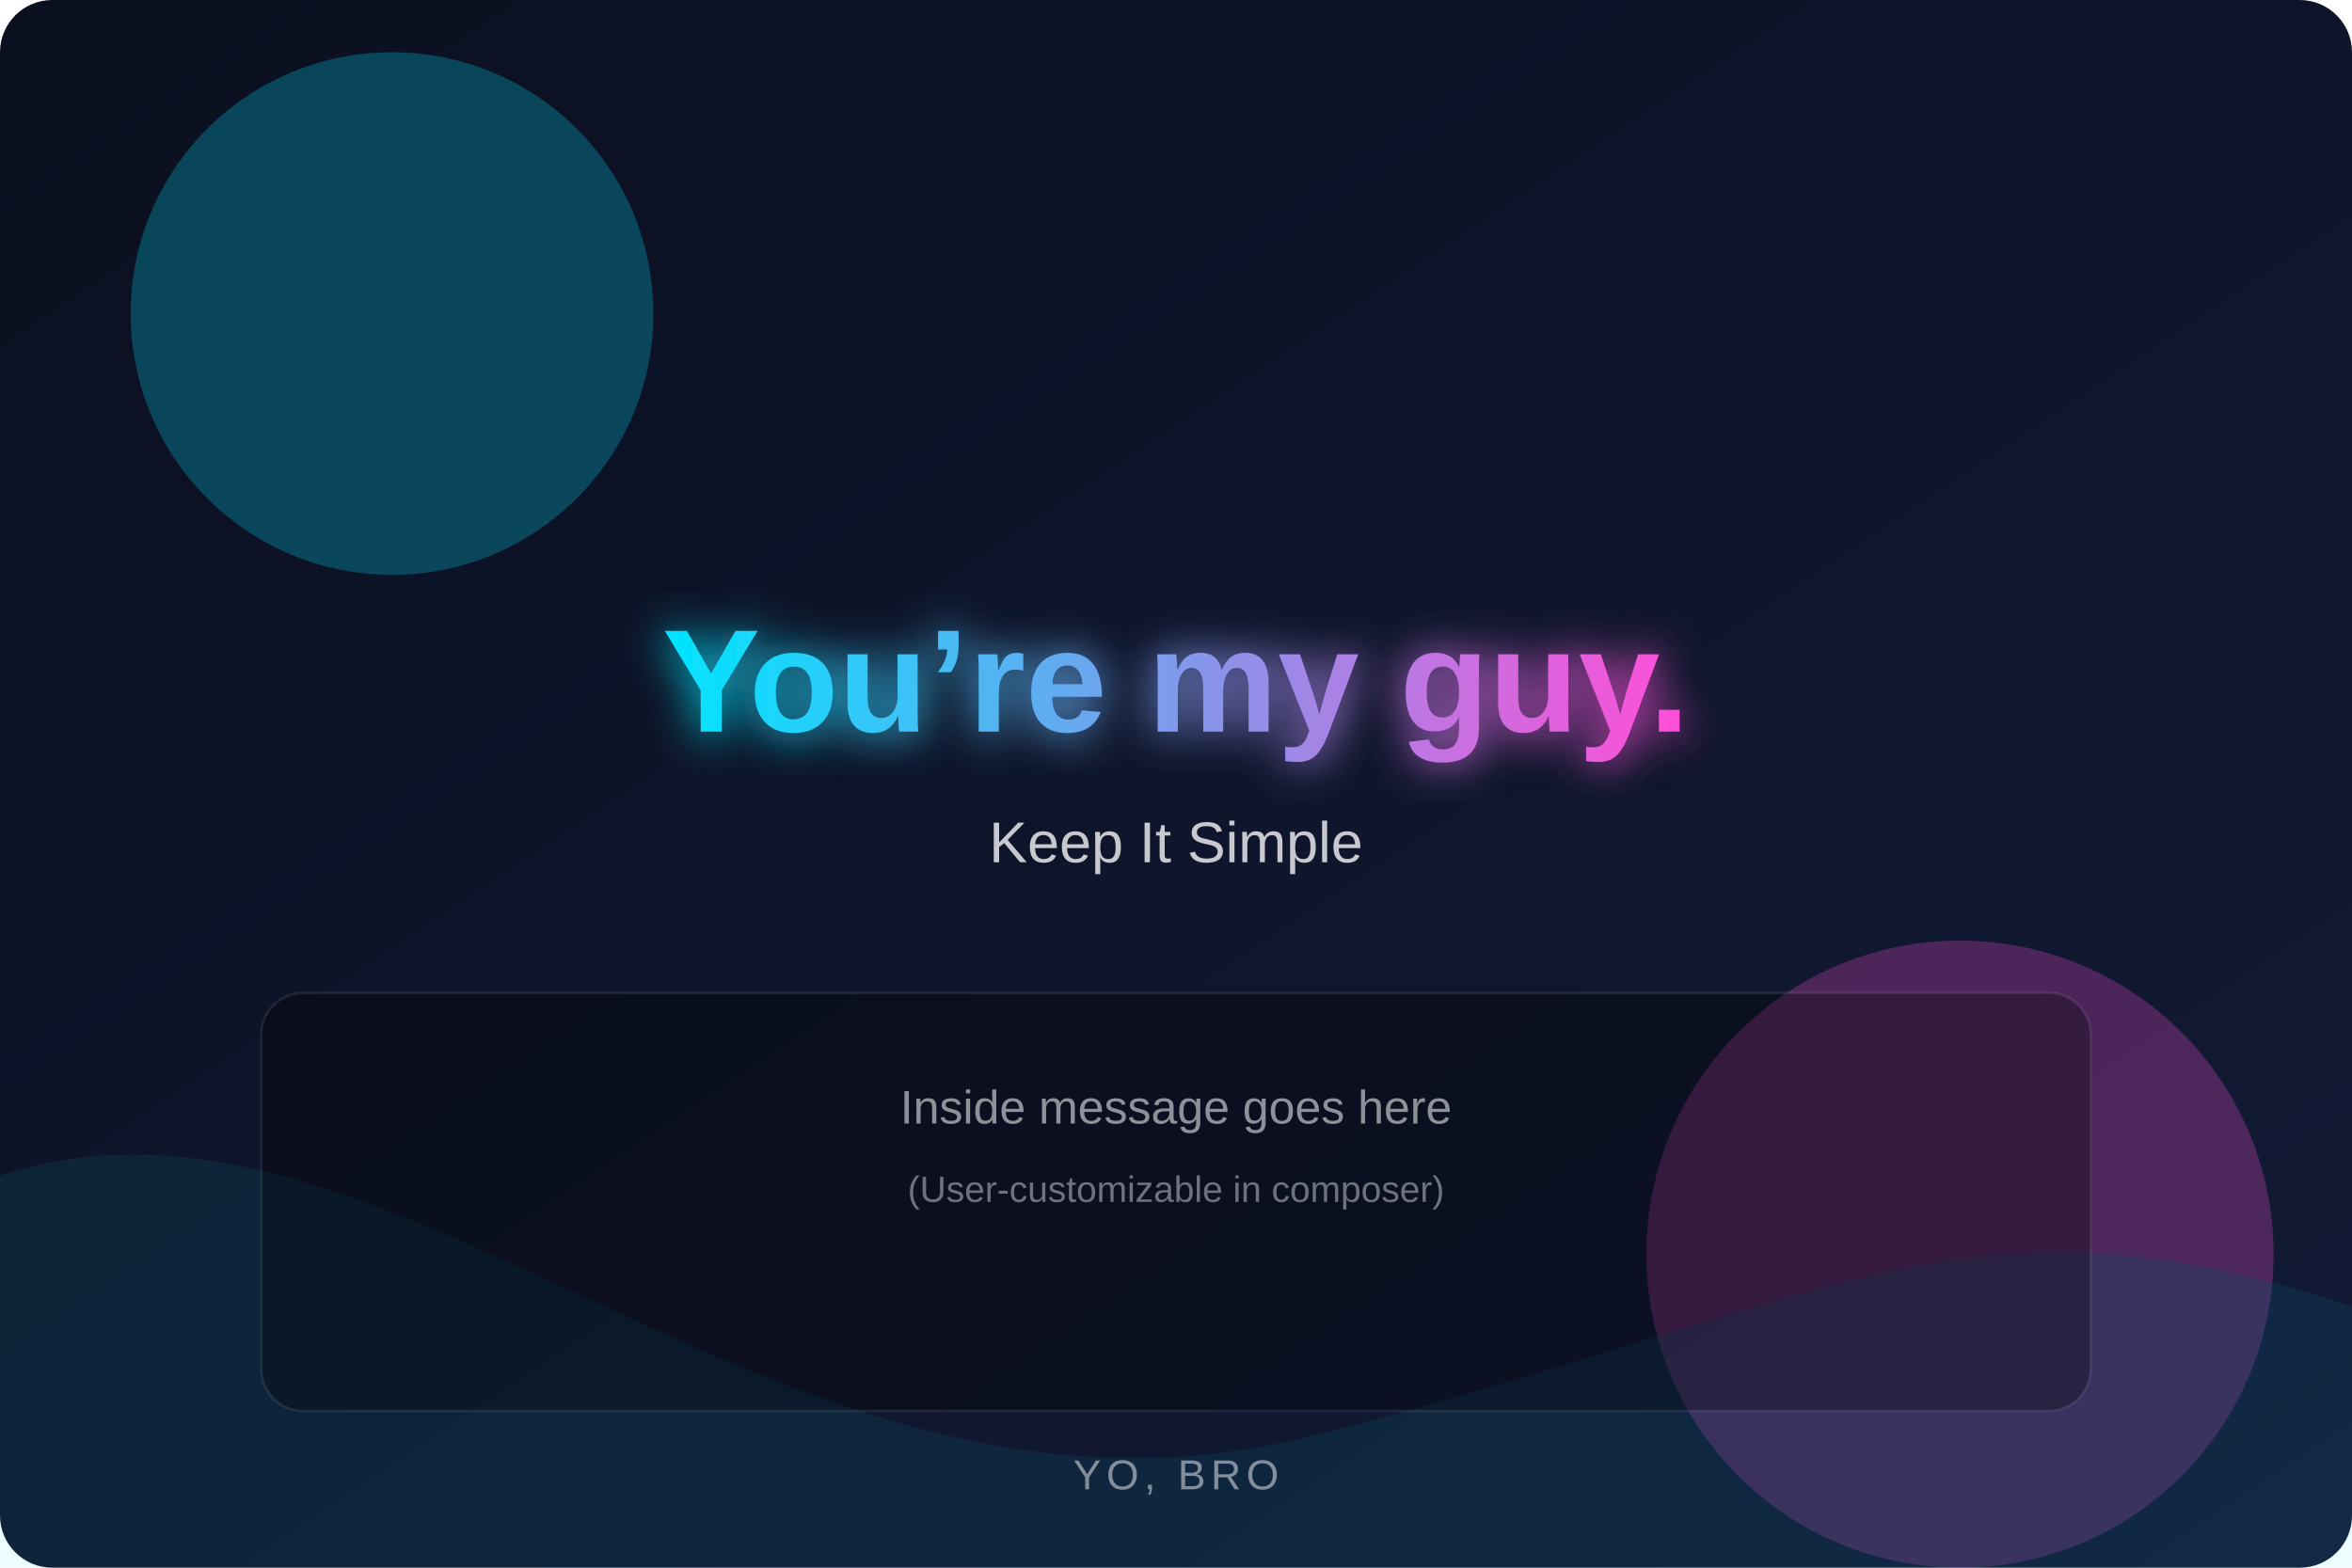
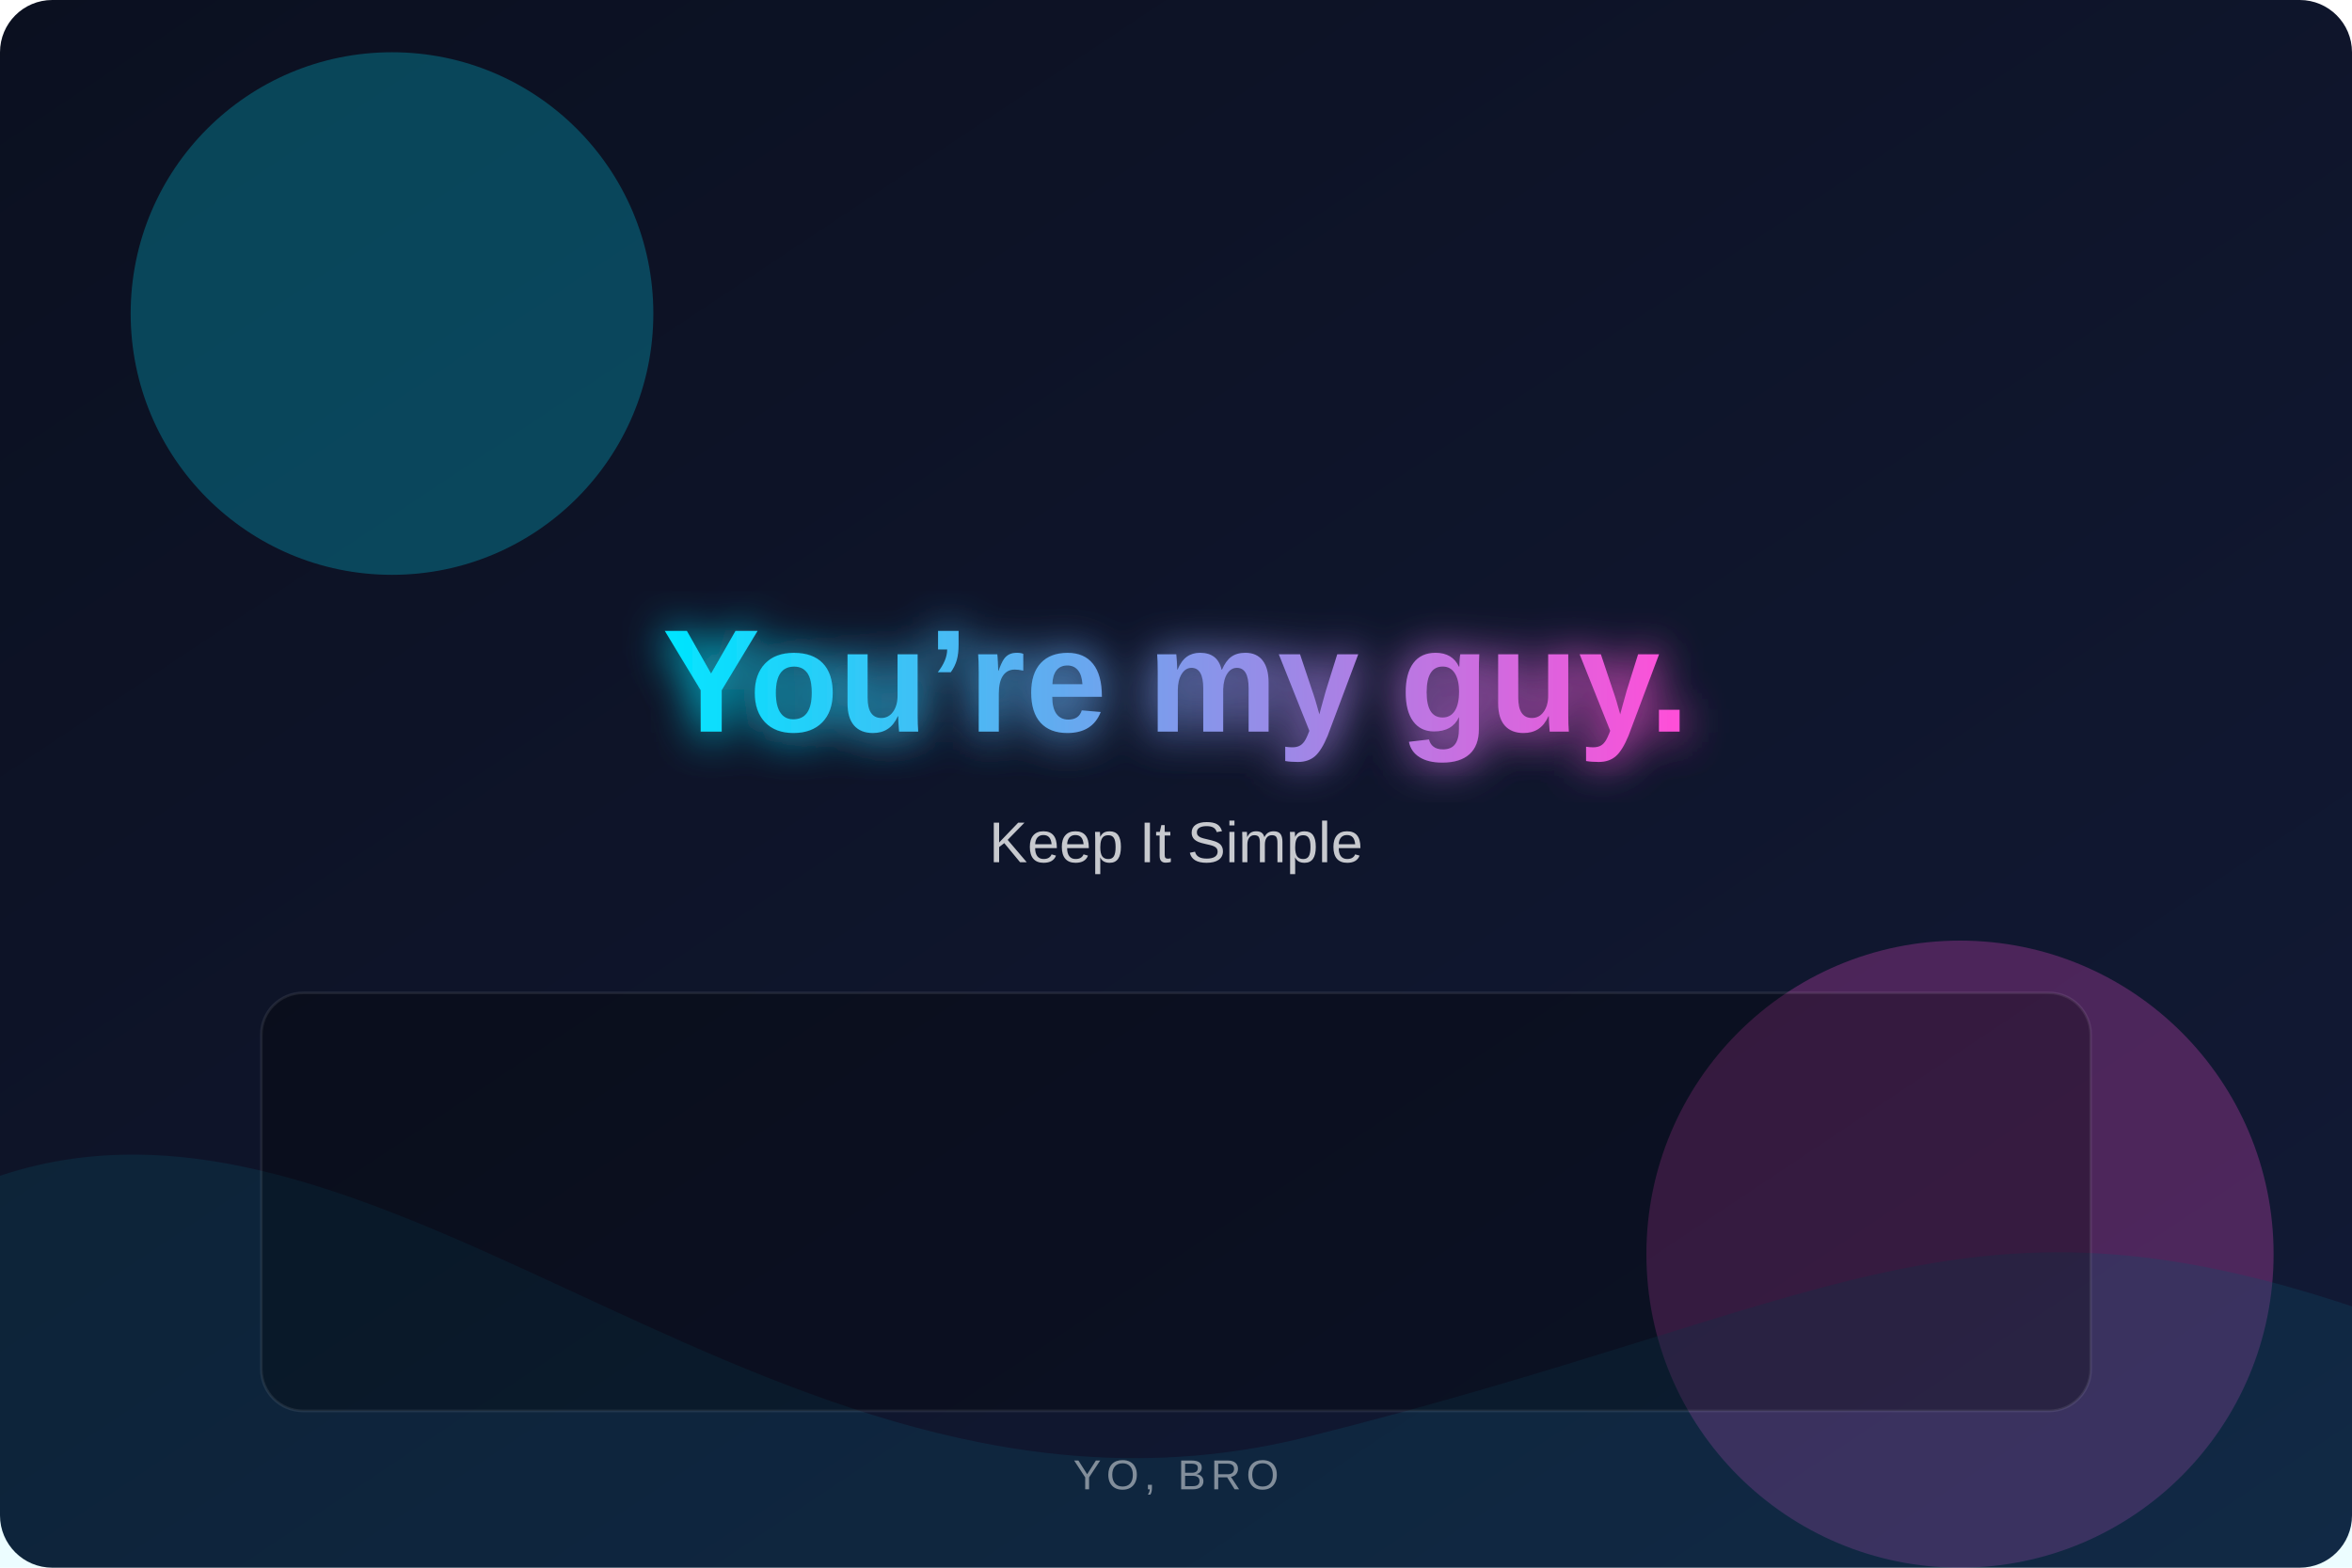
<svg xmlns="http://www.w3.org/2000/svg" width="1500" height="1000" viewBox="0 0 900 600">
  <defs>
    <linearGradient id="bg" x1="0" y1="0" x2="1" y2="1">
      <stop offset="0" stop-color="#0b1020" />
      <stop offset="1" stop-color="#121a36" />
    </linearGradient>
    <linearGradient id="grad" x1="0" x2="1">
      <stop offset="0" stop-color="#00e5ff" />
      <stop offset="1" stop-color="#ff4fd8" />
    </linearGradient>
    <filter id="glow" x="-30%" y="-30%" width="160%" height="160%">
      <feGaussianBlur stdDeviation="8" result="b" />
      <feMerge>
        <feMergeNode in="b" />
        <feMergeNode in="SourceGraphic" />
      </feMerge>
    </filter>
    <filter id="softShadow">
      <feDropShadow dx="0" dy="4" stdDeviation="8" flood-color="rgba(0,0,0,0.4)" />
    </filter>
  </defs>
  <rect width="900" height="600" rx="20" fill="url(#bg)" />
  <g opacity="0.25">
    <circle cx="150" cy="120" r="100" fill="#00e5ff" />
    <circle cx="750" cy="480" r="120" fill="#ff4fd8" />
    <path d="M0 450 C150 400, 300 600, 500 550 S750 450, 900 500 V600 H0 Z" fill="#00e5ff" opacity="0.3" />
  </g>
  <g filter="url(#glow)">
    <text x="450" y="280" text-anchor="middle" font-family="system-ui,Segoe UI,Arial" font-size="56" font-weight="800" fill="url(#grad)" filter="url(#softShadow)">You’re my guy.</text>
  </g>
  <text x="450" y="330" text-anchor="middle" font-family="system-ui,Segoe UI,Arial" font-size="22" fill="rgba(255,255,255,0.85)" opacity="0.9">Keep It Simple</text>
  <g opacity="0.85">
    <rect x="100" y="380" width="700" height="160" rx="16" fill="rgba(0,0,0,0.35)" stroke="rgba(255,255,255,0.1)" stroke-width="1" />
-     <text x="450" y="430" text-anchor="middle" font-family="system-ui,Segoe UI,Arial" font-size="18" fill="rgba(255,255,255,0.7)" opacity="0.9">Inside message goes here</text>
-     <text x="450" y="460" text-anchor="middle" font-family="system-ui,Segoe UI,Arial" font-size="14" fill="rgba(255,255,255,0.6)" opacity="0.8">(User-customizable in composer)</text>
  </g>
  <text x="450" y="570" text-anchor="middle" font-family="system-ui,Segoe UI,Arial" font-size="16" fill="rgba(255,255,255,0.6)" opacity="0.8" letter-spacing="2">YO, BRO</text>
</svg>
